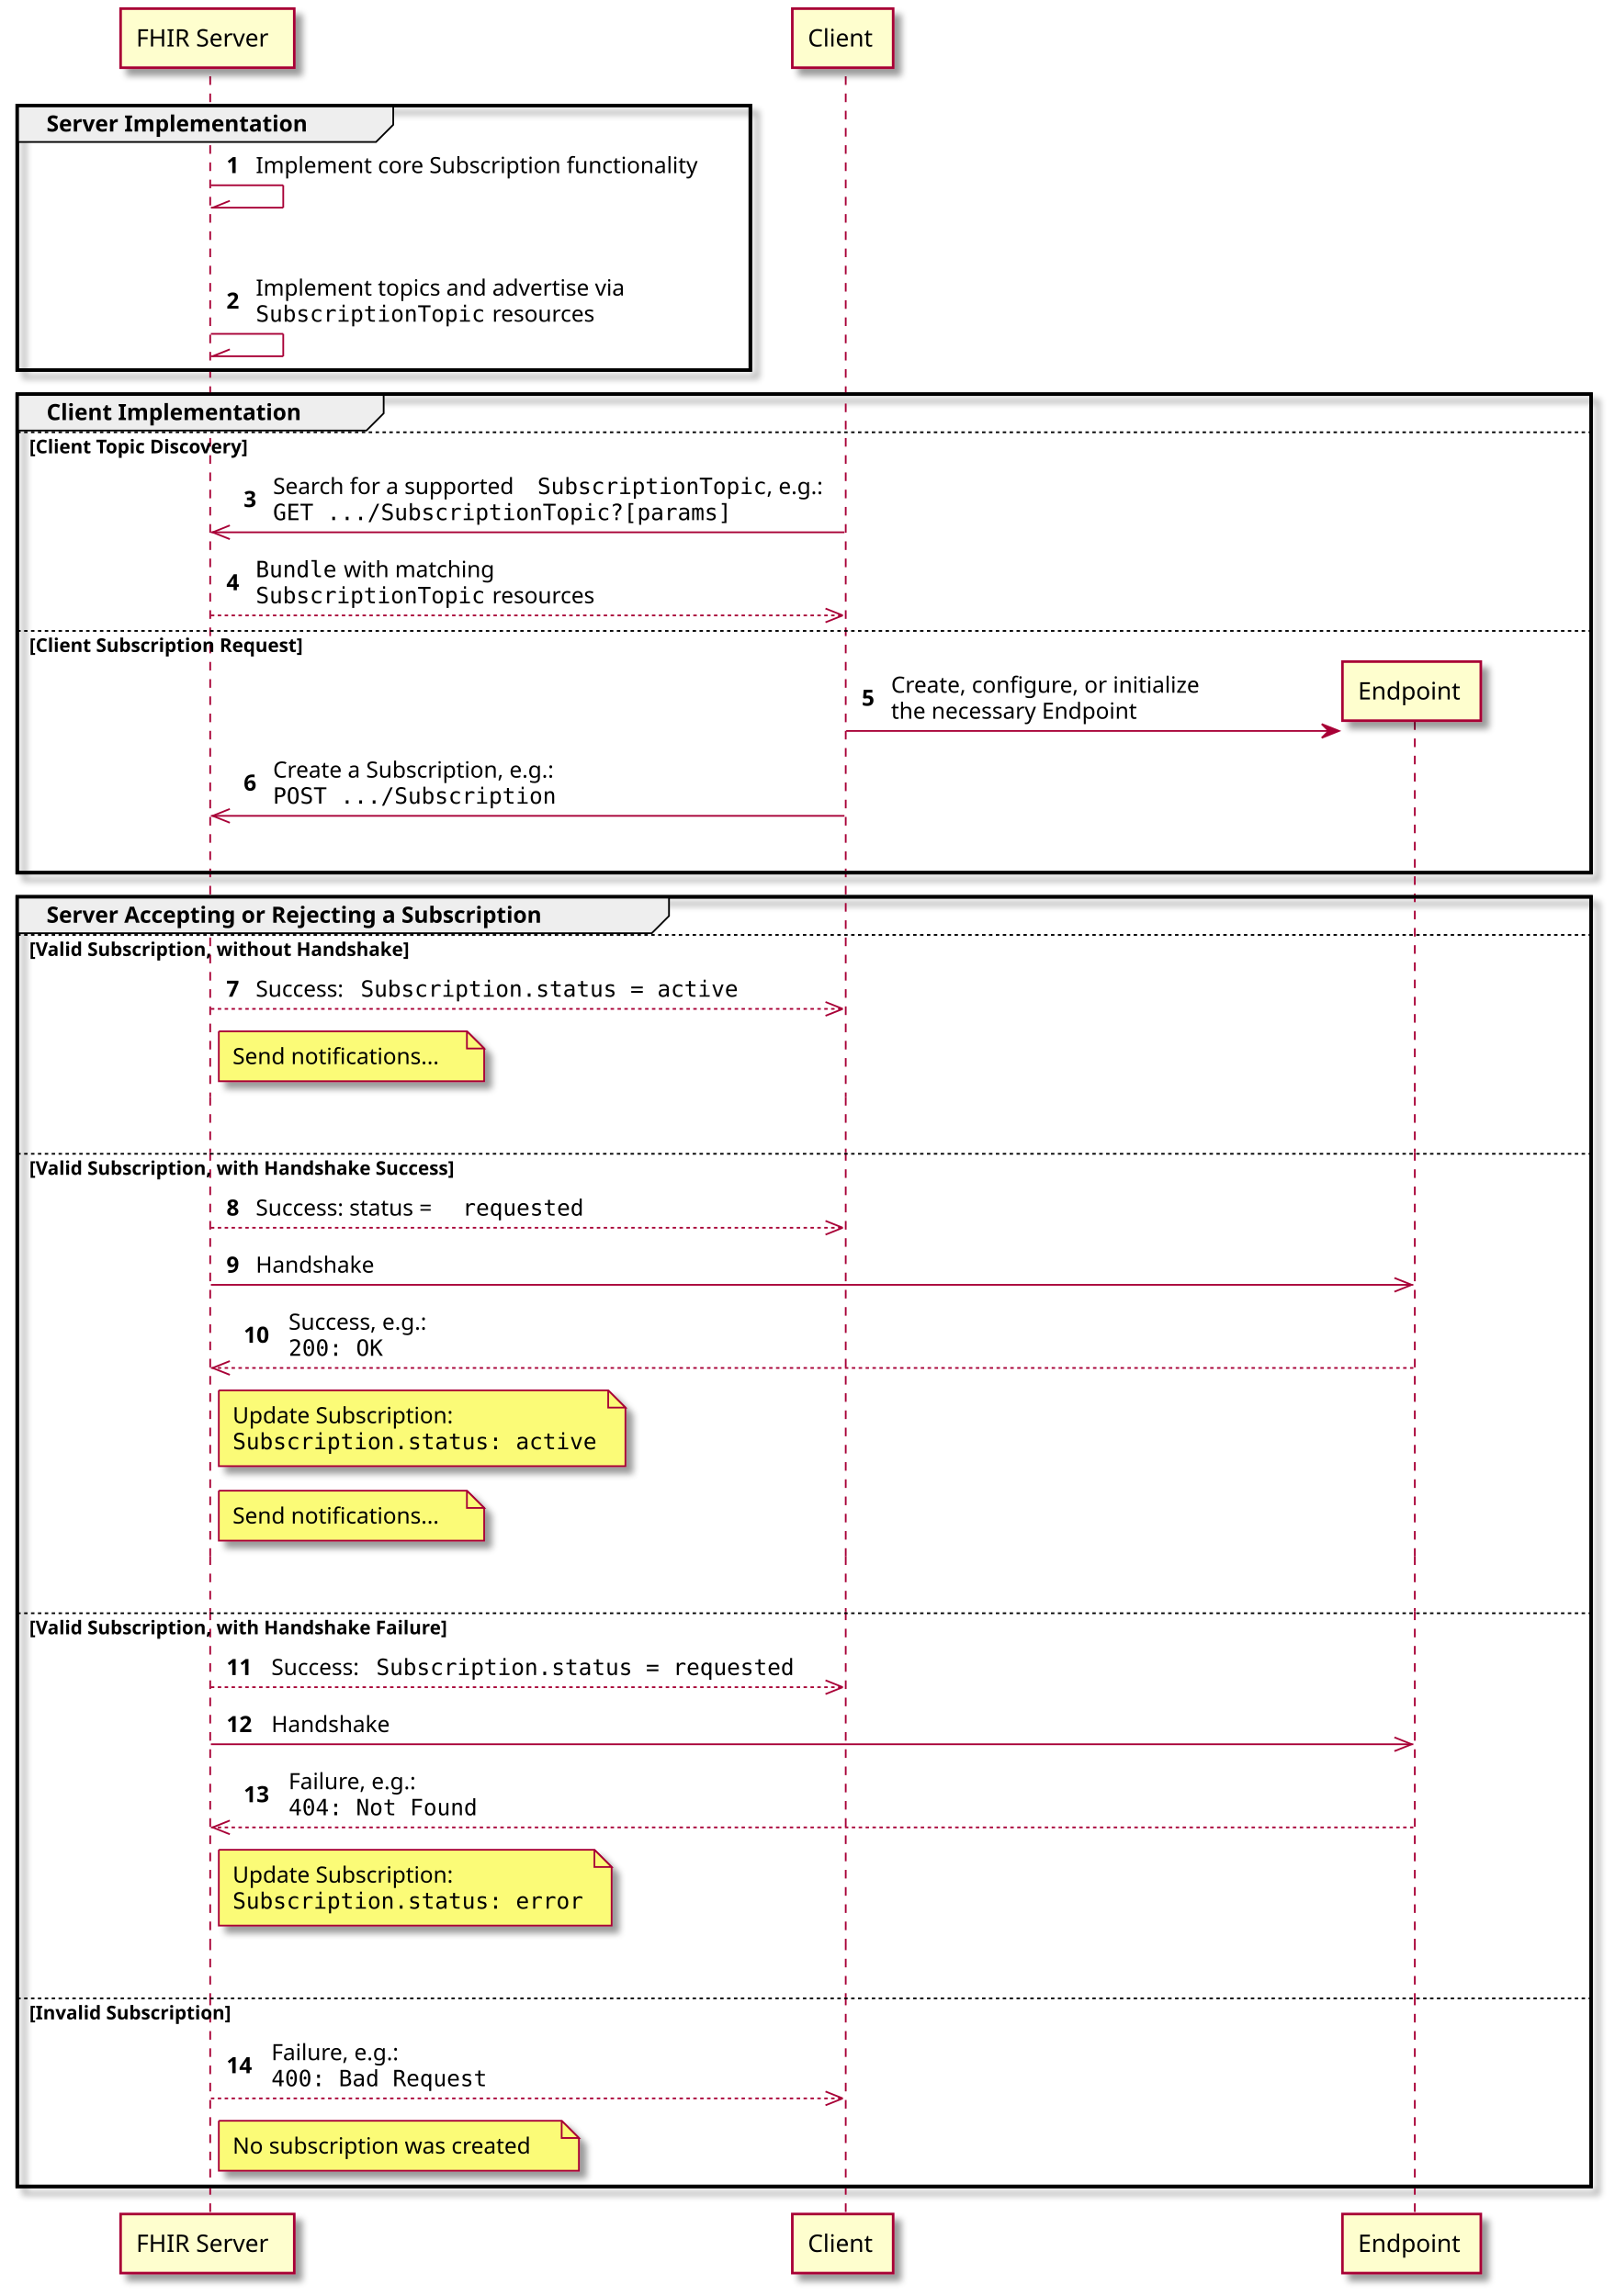
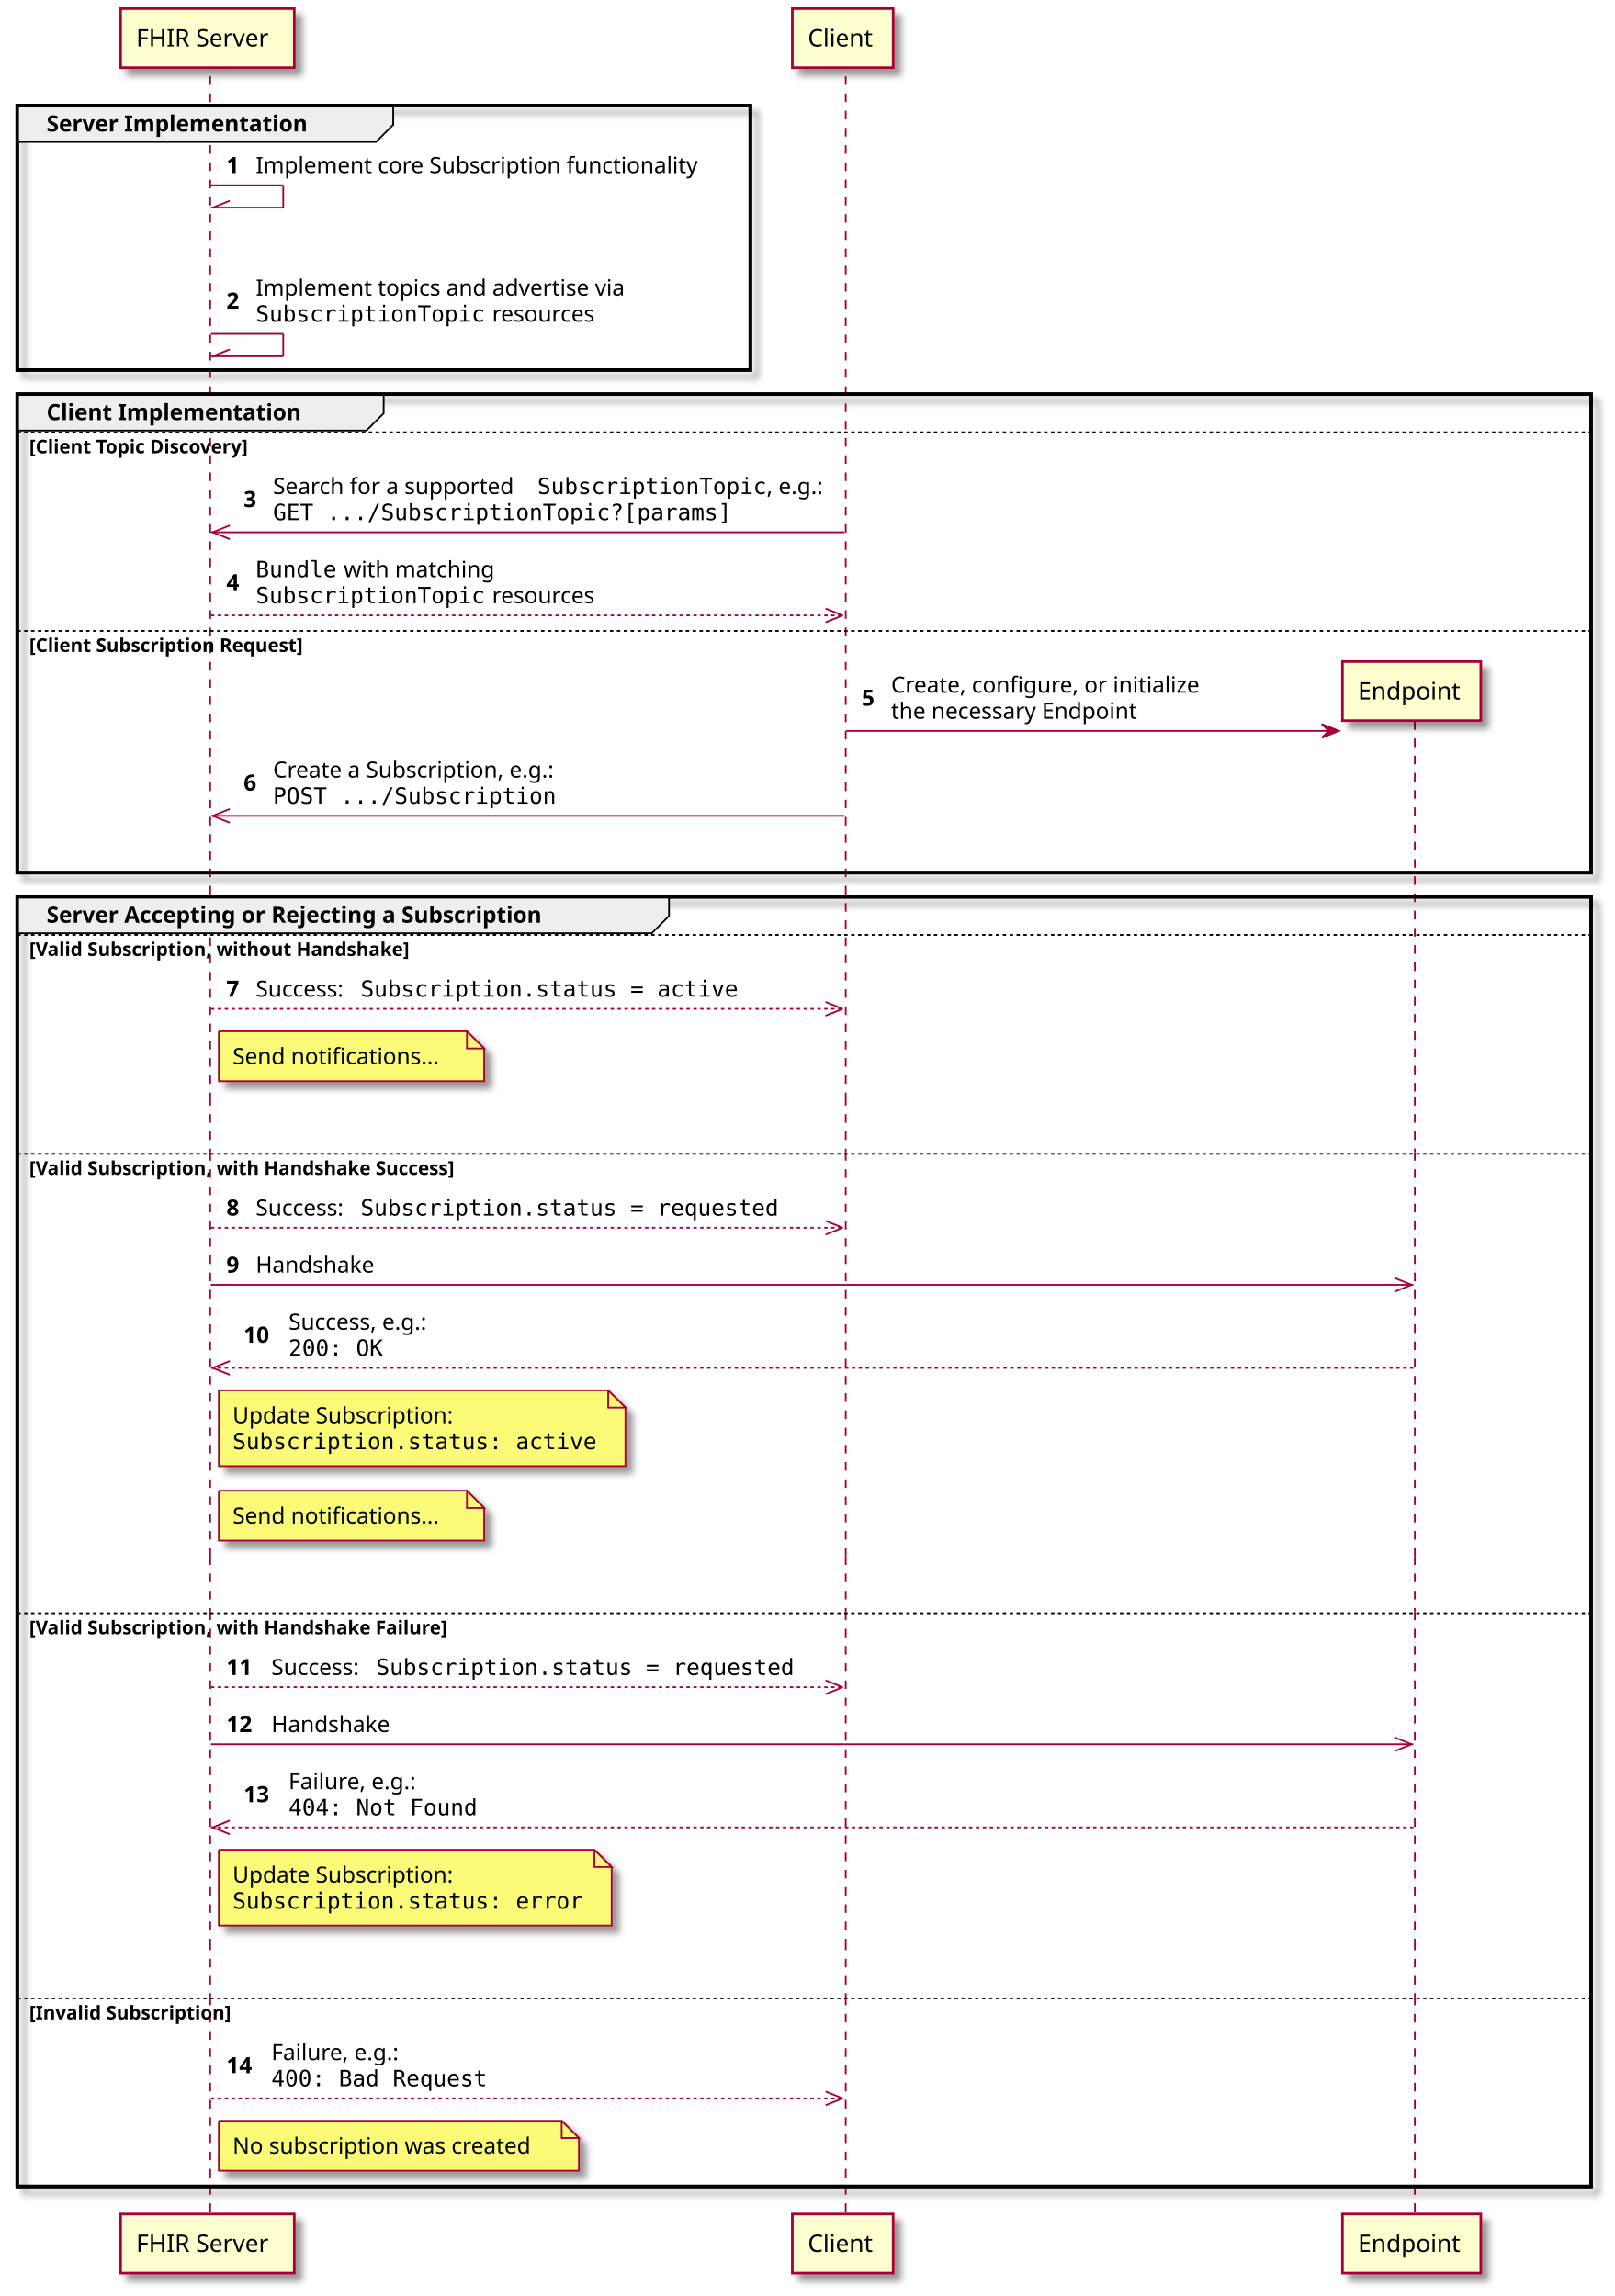
<svg xmlns="http://www.w3.org/2000/svg" contentStyleType="text/css" data-diagram-type="SEQUENCE" height="1333px" preserveAspectRatio="none" style="width:937px;height:1333px;background:#FFFFFF;" version="1.1" viewBox="0 0 937 1333" width="937px" zoomAndPan="magnify">
  <defs>
    <filter height="300%" id="f3gxlnb8ksdve" width="300%" x="-1" y="-1">
      <feGaussianBlur result="blurOut" stdDeviation="2" />
      <feColorMatrix in="blurOut" result="blurOut2" type="matrix" values="0 0 0 0 0 0 0 0 0 0 0 0 0 0 0 0 0 0 .4 0" />
      <feOffset dx="4" dy="4" in="blurOut2" result="blurOut3" />
      <feBlend in="SourceGraphic" in2="blurOut3" mode="normal" />
    </filter>
  </defs>
  <g>
    <rect fill="none" filter="url(#f3gxlnb8ksdve)" height="153.531" style="stroke:#000000;stroke-width:2;" width="425.501" x="10" y="61.297" />
    <rect fill="none" filter="url(#f3gxlnb8ksdve)" height="277.836" style="stroke:#000000;stroke-width:2;" width="913.479" x="10" y="228.828" />
    <rect fill="none" filter="url(#f3gxlnb8ksdve)" height="748.742" style="stroke:#000000;stroke-width:2;" width="913.479" x="10" y="520.664" />
    <g>
      <rect fill="#000000" fill-opacity="0" height="592.57" width="8" x="118.398" y="44.297" />
      <line style="stroke:#A80036;stroke-width:1;stroke-dasharray:5,5;" x1="122" x2="122" y1="44.297" y2="636.867" />
    </g>
    <line style="stroke:#A80036;stroke-width:1;stroke-dasharray:5,5;" x1="122" x2="122" y1="636.867" y2="668.867" />
    <g>
      <rect fill="#000000" fill-opacity="0" height="234.734" width="8" x="118.398" y="668.867" />
      <line style="stroke:#A80036;stroke-width:1;stroke-dasharray:5,5;" x1="122" x2="122" y1="668.867" y2="903.602" />
    </g>
    <line style="stroke:#A80036;stroke-width:1;stroke-dasharray:5,5;" x1="122" x2="122" y1="903.602" y2="935.602" />
    <g>
      <rect fill="#000000" fill-opacity="0" height="191.602" width="8" x="118.398" y="935.602" />
      <line style="stroke:#A80036;stroke-width:1;stroke-dasharray:5,5;" x1="122" x2="122" y1="935.602" y2="1127.203" />
    </g>
    <line style="stroke:#A80036;stroke-width:1;stroke-dasharray:5,5;" x1="122" x2="122" y1="1127.203" y2="1159.203" />
    <g>
      <rect fill="#000000" fill-opacity="0" height="127.203" width="8" x="118.398" y="1159.203" />
      <line style="stroke:#A80036;stroke-width:1;stroke-dasharray:5,5;" x1="122" x2="122" y1="1159.203" y2="1286.406" />
    </g>
    <g>
      <rect fill="#000000" fill-opacity="0" height="592.57" width="8" x="487.136" y="44.297" />
      <line style="stroke:#A80036;stroke-width:1;stroke-dasharray:5,5;" x1="490.871" x2="490.871" y1="44.297" y2="636.867" />
    </g>
    <line style="stroke:#A80036;stroke-width:1;stroke-dasharray:5,5;" x1="490.871" x2="490.871" y1="636.867" y2="668.867" />
    <g>
      <rect fill="#000000" fill-opacity="0" height="234.734" width="8" x="487.136" y="668.867" />
      <line style="stroke:#A80036;stroke-width:1;stroke-dasharray:5,5;" x1="490.871" x2="490.871" y1="668.867" y2="903.602" />
    </g>
    <line style="stroke:#A80036;stroke-width:1;stroke-dasharray:5,5;" x1="490.871" x2="490.871" y1="903.602" y2="935.602" />
    <g>
      <rect fill="#000000" fill-opacity="0" height="191.602" width="8" x="487.136" y="935.602" />
      <line style="stroke:#A80036;stroke-width:1;stroke-dasharray:5,5;" x1="490.871" x2="490.871" y1="935.602" y2="1127.203" />
    </g>
    <line style="stroke:#A80036;stroke-width:1;stroke-dasharray:5,5;" x1="490.871" x2="490.871" y1="1127.203" y2="1159.203" />
    <g>
      <rect fill="#000000" fill-opacity="0" height="127.203" width="8" x="487.136" y="1159.203" />
      <line style="stroke:#A80036;stroke-width:1;stroke-dasharray:5,5;" x1="490.871" x2="490.871" y1="1159.203" y2="1286.406" />
    </g>
    <g>
      <rect fill="#000000" fill-opacity="0" height="218.117" width="8" x="817.324" y="418.75" />
      <line style="stroke:#A80036;stroke-width:1;stroke-dasharray:5,5;" x1="821.169" x2="821.169" y1="418.75" y2="636.867" />
    </g>
    <line style="stroke:#A80036;stroke-width:1;stroke-dasharray:5,5;" x1="821.169" x2="821.169" y1="636.867" y2="668.867" />
    <g>
      <rect fill="#000000" fill-opacity="0" height="234.734" width="8" x="817.324" y="668.867" />
      <line style="stroke:#A80036;stroke-width:1;stroke-dasharray:5,5;" x1="821.169" x2="821.169" y1="668.867" y2="903.602" />
    </g>
    <line style="stroke:#A80036;stroke-width:1;stroke-dasharray:5,5;" x1="821.169" x2="821.169" y1="903.602" y2="935.602" />
    <g>
      <rect fill="#000000" fill-opacity="0" height="191.602" width="8" x="817.324" y="935.602" />
      <line style="stroke:#A80036;stroke-width:1;stroke-dasharray:5,5;" x1="821.169" x2="821.169" y1="935.602" y2="1127.203" />
    </g>
    <line style="stroke:#A80036;stroke-width:1;stroke-dasharray:5,5;" x1="821.169" x2="821.169" y1="1127.203" y2="1159.203" />
    <g>
      <rect fill="#000000" fill-opacity="0" height="127.203" width="8" x="817.324" y="1159.203" />
      <line style="stroke:#A80036;stroke-width:1;stroke-dasharray:5,5;" x1="821.169" x2="821.169" y1="1159.203" y2="1286.406" />
    </g>
    <g class="participant participant-head" data-participant="S">
      <rect fill="#FEFECE" filter="url(#f3gxlnb8ksdve)" height="34.297" style="stroke:#A80036;stroke-width:1.5;" width="100.797" x="70" y="5" />
      <text fill="#000000" font-family="sans-serif" font-size="14" lengthAdjust="spacing" textLength="82.797" x="79" y="26.995">FHIR Server</text>
    </g>
    <g class="participant participant-tail" data-participant="S">
      <rect fill="#FEFECE" filter="url(#f3gxlnb8ksdve)" height="34.297" style="stroke:#A80036;stroke-width:1.5;" width="100.797" x="70" y="1285.406" />
      <text fill="#000000" font-family="sans-serif" font-size="14" lengthAdjust="spacing" textLength="82.797" x="79" y="1307.401">FHIR Server</text>
    </g>
    <g class="participant participant-head" data-participant="C">
      <rect fill="#FEFECE" filter="url(#f3gxlnb8ksdve)" height="34.297" style="stroke:#A80036;stroke-width:1.5;" width="58.53" x="459.871" y="5" />
      <text fill="#000000" font-family="sans-serif" font-size="14" lengthAdjust="spacing" textLength="40.53" x="468.871" y="26.995">Client</text>
    </g>
    <g class="participant participant-tail" data-participant="C">
      <rect fill="#FEFECE" filter="url(#f3gxlnb8ksdve)" height="34.297" style="stroke:#A80036;stroke-width:1.5;" width="58.53" x="459.871" y="1285.406" />
      <text fill="#000000" font-family="sans-serif" font-size="14" lengthAdjust="spacing" textLength="40.53" x="468.871" y="1307.401">Client</text>
    </g>
    <g class="participant participant-tail" data-participant="E">
      <rect fill="#FEFECE" filter="url(#f3gxlnb8ksdve)" height="34.297" style="stroke:#A80036;stroke-width:1.5;" width="80.31" x="779.169" y="1285.406" />
      <text fill="#000000" font-family="sans-serif" font-size="14" lengthAdjust="spacing" textLength="62.31" x="788.169" y="1307.401">Endpoint</text>
    </g>
    <path d="M10,61.297 L228.241,61.297 L228.241,72.43 L218.241,82.43 L10,82.43 L10,61.297" fill="#EEEEEE" style="stroke:#000000;stroke-width:1;" />
    <rect fill="none" height="153.531" style="stroke:#000000;stroke-width:2;" width="425.501" x="10" y="61.297" />
    <text fill="#000000" font-family="sans-serif" font-size="13" font-weight="bold" lengthAdjust="spacing" textLength="169.241" x="27" y="76.364">Server Implementation</text>
    <g class="message" data-participant-1="S" data-participant-2="S">
      <line style="stroke:#A80036;stroke-width:1;" x1="122.398" x2="164.398" y1="107.562" y2="107.562" />
      <line style="stroke:#A80036;stroke-width:1;" x1="164.398" x2="164.398" y1="107.562" y2="120.562" />
      <line style="stroke:#A80036;stroke-width:1;" x1="122.398" x2="164.398" y1="120.562" y2="120.562" />
      <line style="stroke:#A80036;stroke-width:1;" x1="123.398" x2="133.398" y1="120.562" y2="116.562" />
      <text fill="#000000" font-family="sans-serif" font-size="13" font-weight="bold" lengthAdjust="spacing" textLength="9.045" x="131.398" y="100.497">1</text>
      <text fill="#000000" font-family="sans-serif" font-size="13" lengthAdjust="spacing" textLength="273.057" x="148.444" y="100.497">Implement core Subscription functionality</text>
    </g>
    <g class="message" data-participant-1="S" data-participant-2="S">
      <line style="stroke:#A80036;stroke-width:1;" x1="122.398" x2="164.398" y1="193.828" y2="193.828" />
      <line style="stroke:#A80036;stroke-width:1;" x1="164.398" x2="164.398" y1="193.828" y2="206.828" />
      <line style="stroke:#A80036;stroke-width:1;" x1="122.398" x2="164.398" y1="206.828" y2="206.828" />
      <line style="stroke:#A80036;stroke-width:1;" x1="123.398" x2="133.398" y1="206.828" y2="202.828" />
      <text fill="#000000" font-family="sans-serif" font-size="13" font-weight="bold" lengthAdjust="spacing" textLength="9.045" x="131.398" y="179.196">2</text>
      <text fill="#000000" font-family="sans-serif" font-size="13" lengthAdjust="spacing" textLength="230.185" x="148.444" y="171.629">Implement topics and advertise via</text>
      <text fill="#000000" font-family="monospace" font-size="13" lengthAdjust="spacing" textLength="133.053" x="148.444" y="186.762">SubscriptionTopic</text>
      <text fill="#000000" font-family="sans-serif" font-size="13" lengthAdjust="spacing" textLength="63.572" x="285.629" y="186.762">resources</text>
    </g>
    <path d="M10,228.828 L222.687,228.828 L222.687,239.961 L212.687,249.961 L10,249.961 L10,228.828" fill="#EEEEEE" style="stroke:#000000;stroke-width:1;" />
    <rect fill="none" height="277.836" style="stroke:#000000;stroke-width:2;" width="913.479" x="10" y="228.828" />
    <text fill="#000000" font-family="sans-serif" font-size="13" font-weight="bold" lengthAdjust="spacing" textLength="163.687" x="27" y="243.895">Client Implementation</text>
    <line style="stroke:#000000;stroke-width:1;stroke-dasharray:2,2;" x1="10" x2="923.479" y1="250.961" y2="250.961" />
    <text fill="#000000" font-family="sans-serif" font-size="11" font-weight="bold" lengthAdjust="spacing" textLength="147.856" x="17" y="263.171">[Client Topic Discovery]</text>
    <g class="message" data-participant-1="C" data-participant-2="S">
      <line style="stroke:#A80036;stroke-width:1;" x1="123.398" x2="133.398" y1="309.031" y2="305.031" />
      <line style="stroke:#A80036;stroke-width:1;" x1="123.398" x2="133.398" y1="309.031" y2="313.031" />
      <line style="stroke:#A80036;stroke-width:1;" x1="122.398" x2="490.136" y1="309.031" y2="309.031" />
      <text fill="#000000" font-family="sans-serif" font-size="13" font-weight="bold" lengthAdjust="spacing" textLength="9.045" x="141.398" y="294.399">3</text>
      <text fill="#000000" font-family="sans-serif" font-size="13" lengthAdjust="spacing" textLength="149.348" x="158.444" y="286.832">Search for a supported</text>
      <text fill="#000000" font-family="monospace" font-size="13" lengthAdjust="spacing" textLength="133.053" x="311.924" y="286.832">SubscriptionTopic</text>
      <text fill="#000000" font-family="sans-serif" font-size="13" lengthAdjust="spacing" textLength="37.159" x="444.977" y="286.832">, e.g.:</text>
      <text fill="#000000" font-family="monospace" font-size="13" lengthAdjust="spacing" textLength="266.106" x="158.444" y="301.965">GET .../SubscriptionTopic?[params]</text>
    </g>
    <g class="message" data-participant-1="S" data-participant-2="C">
      <line style="stroke:#A80036;stroke-width:1;" x1="489.136" x2="479.136" y1="357.297" y2="353.297" />
      <line style="stroke:#A80036;stroke-width:1;" x1="489.136" x2="479.136" y1="357.297" y2="361.297" />
      <line style="stroke:#A80036;stroke-width:1;stroke-dasharray:2,2;" x1="122.398" x2="490.136" y1="357.297" y2="357.297" />
      <text fill="#000000" font-family="sans-serif" font-size="13" font-weight="bold" lengthAdjust="spacing" textLength="9.045" x="131.398" y="342.665">4</text>
      <text fill="#000000" font-family="monospace" font-size="13" lengthAdjust="spacing" textLength="46.96" x="148.444" y="335.098">Bundle</text>
      <text fill="#000000" font-family="sans-serif" font-size="13" lengthAdjust="spacing" textLength="92.93" x="199.536" y="335.098">with matching</text>
      <text fill="#000000" font-family="monospace" font-size="13" lengthAdjust="spacing" textLength="133.053" x="148.444" y="350.231">SubscriptionTopic</text>
      <text fill="#000000" font-family="sans-serif" font-size="13" lengthAdjust="spacing" textLength="63.572" x="285.629" y="350.231">resources</text>
    </g>
    <line style="stroke:#000000;stroke-width:1;stroke-dasharray:2,2;" x1="10" x2="923.479" y1="366.297" y2="366.297" />
    <text fill="#000000" font-family="sans-serif" font-size="11" font-weight="bold" lengthAdjust="spacing" textLength="182.961" x="17" y="378.507">[Client Subscription Request]</text>
    <g class="message" data-participant-1="C" data-participant-2="E">
      <polygon fill="#A80036" points="767.169,420.367,777.169,424.367,767.169,428.367,771.169,424.367" style="stroke:#A80036;stroke-width:1;" />
      <line style="stroke:#A80036;stroke-width:1;" x1="491.136" x2="773.169" y1="424.367" y2="424.367" />
      <text fill="#000000" font-family="sans-serif" font-size="13" font-weight="bold" lengthAdjust="spacing" textLength="9.045" x="500.136" y="409.735">5</text>
      <text fill="#000000" font-family="sans-serif" font-size="13" lengthAdjust="spacing" textLength="192.988" x="517.182" y="402.168">Create, configure, or initialize</text>
      <text fill="#000000" font-family="sans-serif" font-size="13" lengthAdjust="spacing" textLength="153.391" x="517.182" y="417.301">the necessary Endpoint</text>
    </g>
    <rect fill="#FEFECE" filter="url(#f3gxlnb8ksdve)" height="34.297" style="stroke:#A80036;stroke-width:1.5;" width="80.31" x="779.169" y="384.102" />
    <text fill="#000000" font-family="sans-serif" font-size="14" lengthAdjust="spacing" textLength="62.31" x="788.169" y="406.097">Endpoint</text>
    <g class="message" data-participant-1="C" data-participant-2="S">
      <line style="stroke:#A80036;stroke-width:1;" x1="123.398" x2="133.398" y1="473.664" y2="469.664" />
      <line style="stroke:#A80036;stroke-width:1;" x1="123.398" x2="133.398" y1="473.664" y2="477.664" />
      <line style="stroke:#A80036;stroke-width:1;" x1="122.398" x2="490.136" y1="473.664" y2="473.664" />
      <text fill="#000000" font-family="sans-serif" font-size="13" font-weight="bold" lengthAdjust="spacing" textLength="9.045" x="141.398" y="459.032">6</text>
      <text fill="#000000" font-family="sans-serif" font-size="13" lengthAdjust="spacing" textLength="177.645" x="158.444" y="451.465">Create a Subscription, e.g.:</text>
      <text fill="#000000" font-family="monospace" font-size="13" lengthAdjust="spacing" textLength="164.36" x="158.444" y="466.598">POST .../Subscription</text>
    </g>
    <path d="M10,520.664 L388.297,520.664 L388.297,531.797 L378.297,541.797 L10,541.797 L10,520.664" fill="#EEEEEE" style="stroke:#000000;stroke-width:1;" />
    <rect fill="none" height="748.742" style="stroke:#000000;stroke-width:2;" width="913.479" x="10" y="520.664" />
    <text fill="#000000" font-family="sans-serif" font-size="13" font-weight="bold" lengthAdjust="spacing" textLength="329.297" x="27" y="535.731">Server Accepting or Rejecting a Subscription</text>
    <line style="stroke:#000000;stroke-width:1;stroke-dasharray:2,2;" x1="10" x2="923.479" y1="542.797" y2="542.797" />
    <text fill="#000000" font-family="sans-serif" font-size="11" font-weight="bold" lengthAdjust="spacing" textLength="251.834" x="17" y="555.007">[Valid Subscription, without Handshake]</text>
    <g class="message" data-participant-1="S" data-participant-2="C">
      <line style="stroke:#A80036;stroke-width:1;" x1="489.136" x2="479.136" y1="585.734" y2="581.734" />
      <line style="stroke:#A80036;stroke-width:1;" x1="489.136" x2="479.136" y1="585.734" y2="589.734" />
      <line style="stroke:#A80036;stroke-width:1;stroke-dasharray:2,2;" x1="122.398" x2="490.136" y1="585.734" y2="585.734" />
      <text fill="#000000" font-family="sans-serif" font-size="13" font-weight="bold" lengthAdjust="spacing" textLength="9.045" x="131.398" y="578.668">7</text>
      <text fill="#000000" font-family="sans-serif" font-size="13" lengthAdjust="spacing" textLength="56.71" x="148.444" y="578.668">Success:</text>
      <text fill="#000000" font-family="monospace" font-size="13" lengthAdjust="spacing" textLength="219.147" x="209.286" y="578.668">Subscription.status = active</text>
    </g>
    <path d="M127,598.734 L127,627.734 L281,627.734 L281,608.734 L271,598.734 L127,598.734" fill="#FBFB77" filter="url(#f3gxlnb8ksdve)" style="stroke:#A80036;stroke-width:1;" />
    <path d="M271,598.734 L271,608.734 L281,608.734 L271,598.734" fill="#FBFB77" style="stroke:#A80036;stroke-width:1;" />
    <text fill="#000000" font-family="sans-serif" font-size="13" lengthAdjust="spacing" textLength="129.149" x="135" y="617.801">Send notifications...</text>
    <line style="stroke:#000000;stroke-width:1;stroke-dasharray:2,2;" x1="10" x2="923.479" y1="669.867" y2="669.867" />
    <text fill="#000000" font-family="sans-serif" font-size="11" font-weight="bold" lengthAdjust="spacing" textLength="284.367" x="17" y="682.078">[Valid Subscription, with Handshake Success]</text>
    <g class="message" data-participant-1="S" data-participant-2="C">
      <line style="stroke:#A80036;stroke-width:1;" x1="489.136" x2="479.136" y1="712.805" y2="708.805" />
      <line style="stroke:#A80036;stroke-width:1;" x1="489.136" x2="479.136" y1="712.805" y2="716.805" />
      <line style="stroke:#A80036;stroke-width:1;stroke-dasharray:2,2;" x1="122.398" x2="490.136" y1="712.805" y2="712.805" />
      <text fill="#000000" font-family="sans-serif" font-size="13" font-weight="bold" lengthAdjust="spacing" textLength="9.045" x="131.398" y="705.739">8</text>
-       <text fill="#000000" font-family="sans-serif" font-size="13" lengthAdjust="spacing" textLength="115.813" x="148.444" y="705.739">Success: status =</text>
-       <text fill="#000000" font-family="monospace" font-size="13" lengthAdjust="spacing" textLength="70.44" x="268.389" y="705.739">requested</text>
+       <text fill="#000000" font-family="sans-serif" font-size="13" lengthAdjust="spacing" textLength="56.71" x="148.444" y="705.739">Success:</text>
+       <text fill="#000000" font-family="monospace" font-size="13" lengthAdjust="spacing" textLength="242.626" x="209.286" y="705.739">Subscription.status = requested</text>
    </g>
    <g class="message" data-participant-1="S" data-participant-2="E">
      <line style="stroke:#A80036;stroke-width:1;" x1="819.324" x2="809.324" y1="745.938" y2="741.938" />
      <line style="stroke:#A80036;stroke-width:1;" x1="819.324" x2="809.324" y1="745.938" y2="749.938" />
      <line style="stroke:#A80036;stroke-width:1;" x1="122.398" x2="820.324" y1="745.938" y2="745.938" />
      <text fill="#000000" font-family="sans-serif" font-size="13" font-weight="bold" lengthAdjust="spacing" textLength="9.045" x="131.398" y="738.872">9</text>
      <text fill="#000000" font-family="sans-serif" font-size="13" lengthAdjust="spacing" textLength="72.738" x="148.444" y="738.872">Handshake</text>
    </g>
    <g class="message" data-participant-1="E" data-participant-2="S">
      <line style="stroke:#A80036;stroke-width:1;" x1="123.398" x2="133.398" y1="794.203" y2="790.203" />
      <line style="stroke:#A80036;stroke-width:1;" x1="123.398" x2="133.398" y1="794.203" y2="798.203" />
      <line style="stroke:#A80036;stroke-width:1;stroke-dasharray:2,2;" x1="122.398" x2="820.324" y1="794.203" y2="794.203" />
      <text fill="#000000" font-family="sans-serif" font-size="13" font-weight="bold" lengthAdjust="spacing" textLength="18.091" x="141.398" y="779.571">10</text>
      <text fill="#000000" font-family="sans-serif" font-size="13" lengthAdjust="spacing" textLength="89.489" x="167.489" y="772.004">Success, e.g.:</text>
      <text fill="#000000" font-family="monospace" font-size="13" lengthAdjust="spacing" textLength="54.787" x="167.489" y="787.137">200: OK</text>
    </g>
    <path d="M127,807.203 L127,851.203 L363,851.203 L363,817.203 L353,807.203 L127,807.203" fill="#FBFB77" filter="url(#f3gxlnb8ksdve)" style="stroke:#A80036;stroke-width:1;" />
    <path d="M353,807.203 L353,817.203 L363,817.203 L353,807.203" fill="#FBFB77" style="stroke:#A80036;stroke-width:1;" />
    <text fill="#000000" font-family="sans-serif" font-size="13" lengthAdjust="spacing" textLength="136.367" x="135" y="826.27">Update Subscription:</text>
    <text fill="#000000" font-family="monospace" font-size="13" lengthAdjust="spacing" textLength="211.32" x="135" y="841.403">Subscription.status: active</text>
    <path d="M127,865.469 L127,894.469 L281,894.469 L281,875.469 L271,865.469 L127,865.469" fill="#FBFB77" filter="url(#f3gxlnb8ksdve)" style="stroke:#A80036;stroke-width:1;" />
    <path d="M271,865.469 L271,875.469 L281,875.469 L271,865.469" fill="#FBFB77" style="stroke:#A80036;stroke-width:1;" />
    <text fill="#000000" font-family="sans-serif" font-size="13" lengthAdjust="spacing" textLength="129.149" x="135" y="884.536">Send notifications...</text>
    <line style="stroke:#000000;stroke-width:1;stroke-dasharray:2,2;" x1="10" x2="923.479" y1="936.602" y2="936.602" />
    <text fill="#000000" font-family="sans-serif" font-size="11" font-weight="bold" lengthAdjust="spacing" textLength="278.212" x="17" y="948.812">[Valid Subscription, with Handshake Failure]</text>
    <g class="message" data-participant-1="S" data-participant-2="C">
      <line style="stroke:#A80036;stroke-width:1;" x1="489.136" x2="479.136" y1="979.539" y2="975.539" />
      <line style="stroke:#A80036;stroke-width:1;" x1="489.136" x2="479.136" y1="979.539" y2="983.539" />
      <line style="stroke:#A80036;stroke-width:1;stroke-dasharray:2,2;" x1="122.398" x2="490.136" y1="979.539" y2="979.539" />
      <text fill="#000000" font-family="sans-serif" font-size="13" font-weight="bold" lengthAdjust="spacing" textLength="18.091" x="131.398" y="972.473">11</text>
      <text fill="#000000" font-family="sans-serif" font-size="13" lengthAdjust="spacing" textLength="56.71" x="157.489" y="972.473">Success:</text>
      <text fill="#000000" font-family="monospace" font-size="13" lengthAdjust="spacing" textLength="242.626" x="218.332" y="972.473">Subscription.status = requested</text>
    </g>
    <g class="message" data-participant-1="S" data-participant-2="E">
      <line style="stroke:#A80036;stroke-width:1;" x1="819.324" x2="809.324" y1="1012.672" y2="1008.672" />
      <line style="stroke:#A80036;stroke-width:1;" x1="819.324" x2="809.324" y1="1012.672" y2="1016.672" />
      <line style="stroke:#A80036;stroke-width:1;" x1="122.398" x2="820.324" y1="1012.672" y2="1012.672" />
      <text fill="#000000" font-family="sans-serif" font-size="13" font-weight="bold" lengthAdjust="spacing" textLength="18.091" x="131.398" y="1005.606">12</text>
      <text fill="#000000" font-family="sans-serif" font-size="13" lengthAdjust="spacing" textLength="72.738" x="157.489" y="1005.606">Handshake</text>
    </g>
    <g class="message" data-participant-1="E" data-participant-2="S">
      <line style="stroke:#A80036;stroke-width:1;" x1="123.398" x2="133.398" y1="1060.938" y2="1056.938" />
      <line style="stroke:#A80036;stroke-width:1;" x1="123.398" x2="133.398" y1="1060.938" y2="1064.938" />
      <line style="stroke:#A80036;stroke-width:1;stroke-dasharray:2,2;" x1="122.398" x2="820.324" y1="1060.938" y2="1060.938" />
      <text fill="#000000" font-family="sans-serif" font-size="13" font-weight="bold" lengthAdjust="spacing" textLength="18.091" x="141.398" y="1046.305">13</text>
      <text fill="#000000" font-family="sans-serif" font-size="13" lengthAdjust="spacing" textLength="81.409" x="167.489" y="1038.739">Failure, e.g.:</text>
      <text fill="#000000" font-family="monospace" font-size="13" lengthAdjust="spacing" textLength="109.573" x="167.489" y="1053.872">404: Not Found</text>
    </g>
    <path d="M127,1073.938 L127,1117.938 L355,1117.938 L355,1083.938 L345,1073.938 L127,1073.938" fill="#FBFB77" filter="url(#f3gxlnb8ksdve)" style="stroke:#A80036;stroke-width:1;" />
    <path d="M345,1073.938 L345,1083.938 L355,1083.938 L345,1073.938" fill="#FBFB77" style="stroke:#A80036;stroke-width:1;" />
    <text fill="#000000" font-family="sans-serif" font-size="13" lengthAdjust="spacing" textLength="136.367" x="135" y="1093.004">Update Subscription:</text>
    <text fill="#000000" font-family="monospace" font-size="13" lengthAdjust="spacing" textLength="203.493" x="135" y="1108.137">Subscription.status: error</text>
    <line style="stroke:#000000;stroke-width:1;stroke-dasharray:2,2;" x1="10" x2="923.479" y1="1160.203" y2="1160.203" />
    <text fill="#000000" font-family="sans-serif" font-size="11" font-weight="bold" lengthAdjust="spacing" textLength="133.998" x="17" y="1172.414">[Invalid Subscription]</text>
    <g class="message" data-participant-1="S" data-participant-2="C">
      <line style="stroke:#A80036;stroke-width:1;" x1="489.136" x2="479.136" y1="1218.273" y2="1214.273" />
      <line style="stroke:#A80036;stroke-width:1;" x1="489.136" x2="479.136" y1="1218.273" y2="1222.273" />
      <line style="stroke:#A80036;stroke-width:1;stroke-dasharray:2,2;" x1="122.398" x2="490.136" y1="1218.273" y2="1218.273" />
      <text fill="#000000" font-family="sans-serif" font-size="13" font-weight="bold" lengthAdjust="spacing" textLength="18.091" x="131.398" y="1203.641">14</text>
      <text fill="#000000" font-family="sans-serif" font-size="13" lengthAdjust="spacing" textLength="81.409" x="157.489" y="1196.075">Failure, e.g.:</text>
      <text fill="#000000" font-family="monospace" font-size="13" lengthAdjust="spacing" textLength="125.227" x="157.489" y="1211.207">400: Bad Request</text>
    </g>
    <path d="M127,1231.273 L127,1260.273 L336,1260.273 L336,1241.273 L326,1231.273 L127,1231.273" fill="#FBFB77" filter="url(#f3gxlnb8ksdve)" style="stroke:#A80036;stroke-width:1;" />
    <path d="M326,1231.273 L326,1241.273 L336,1241.273 L326,1231.273" fill="#FBFB77" style="stroke:#A80036;stroke-width:1;" />
    <text fill="#000000" font-family="sans-serif" font-size="13" lengthAdjust="spacing" textLength="184.545" x="135" y="1250.34">No subscription was created</text>
  </g>
</svg>
